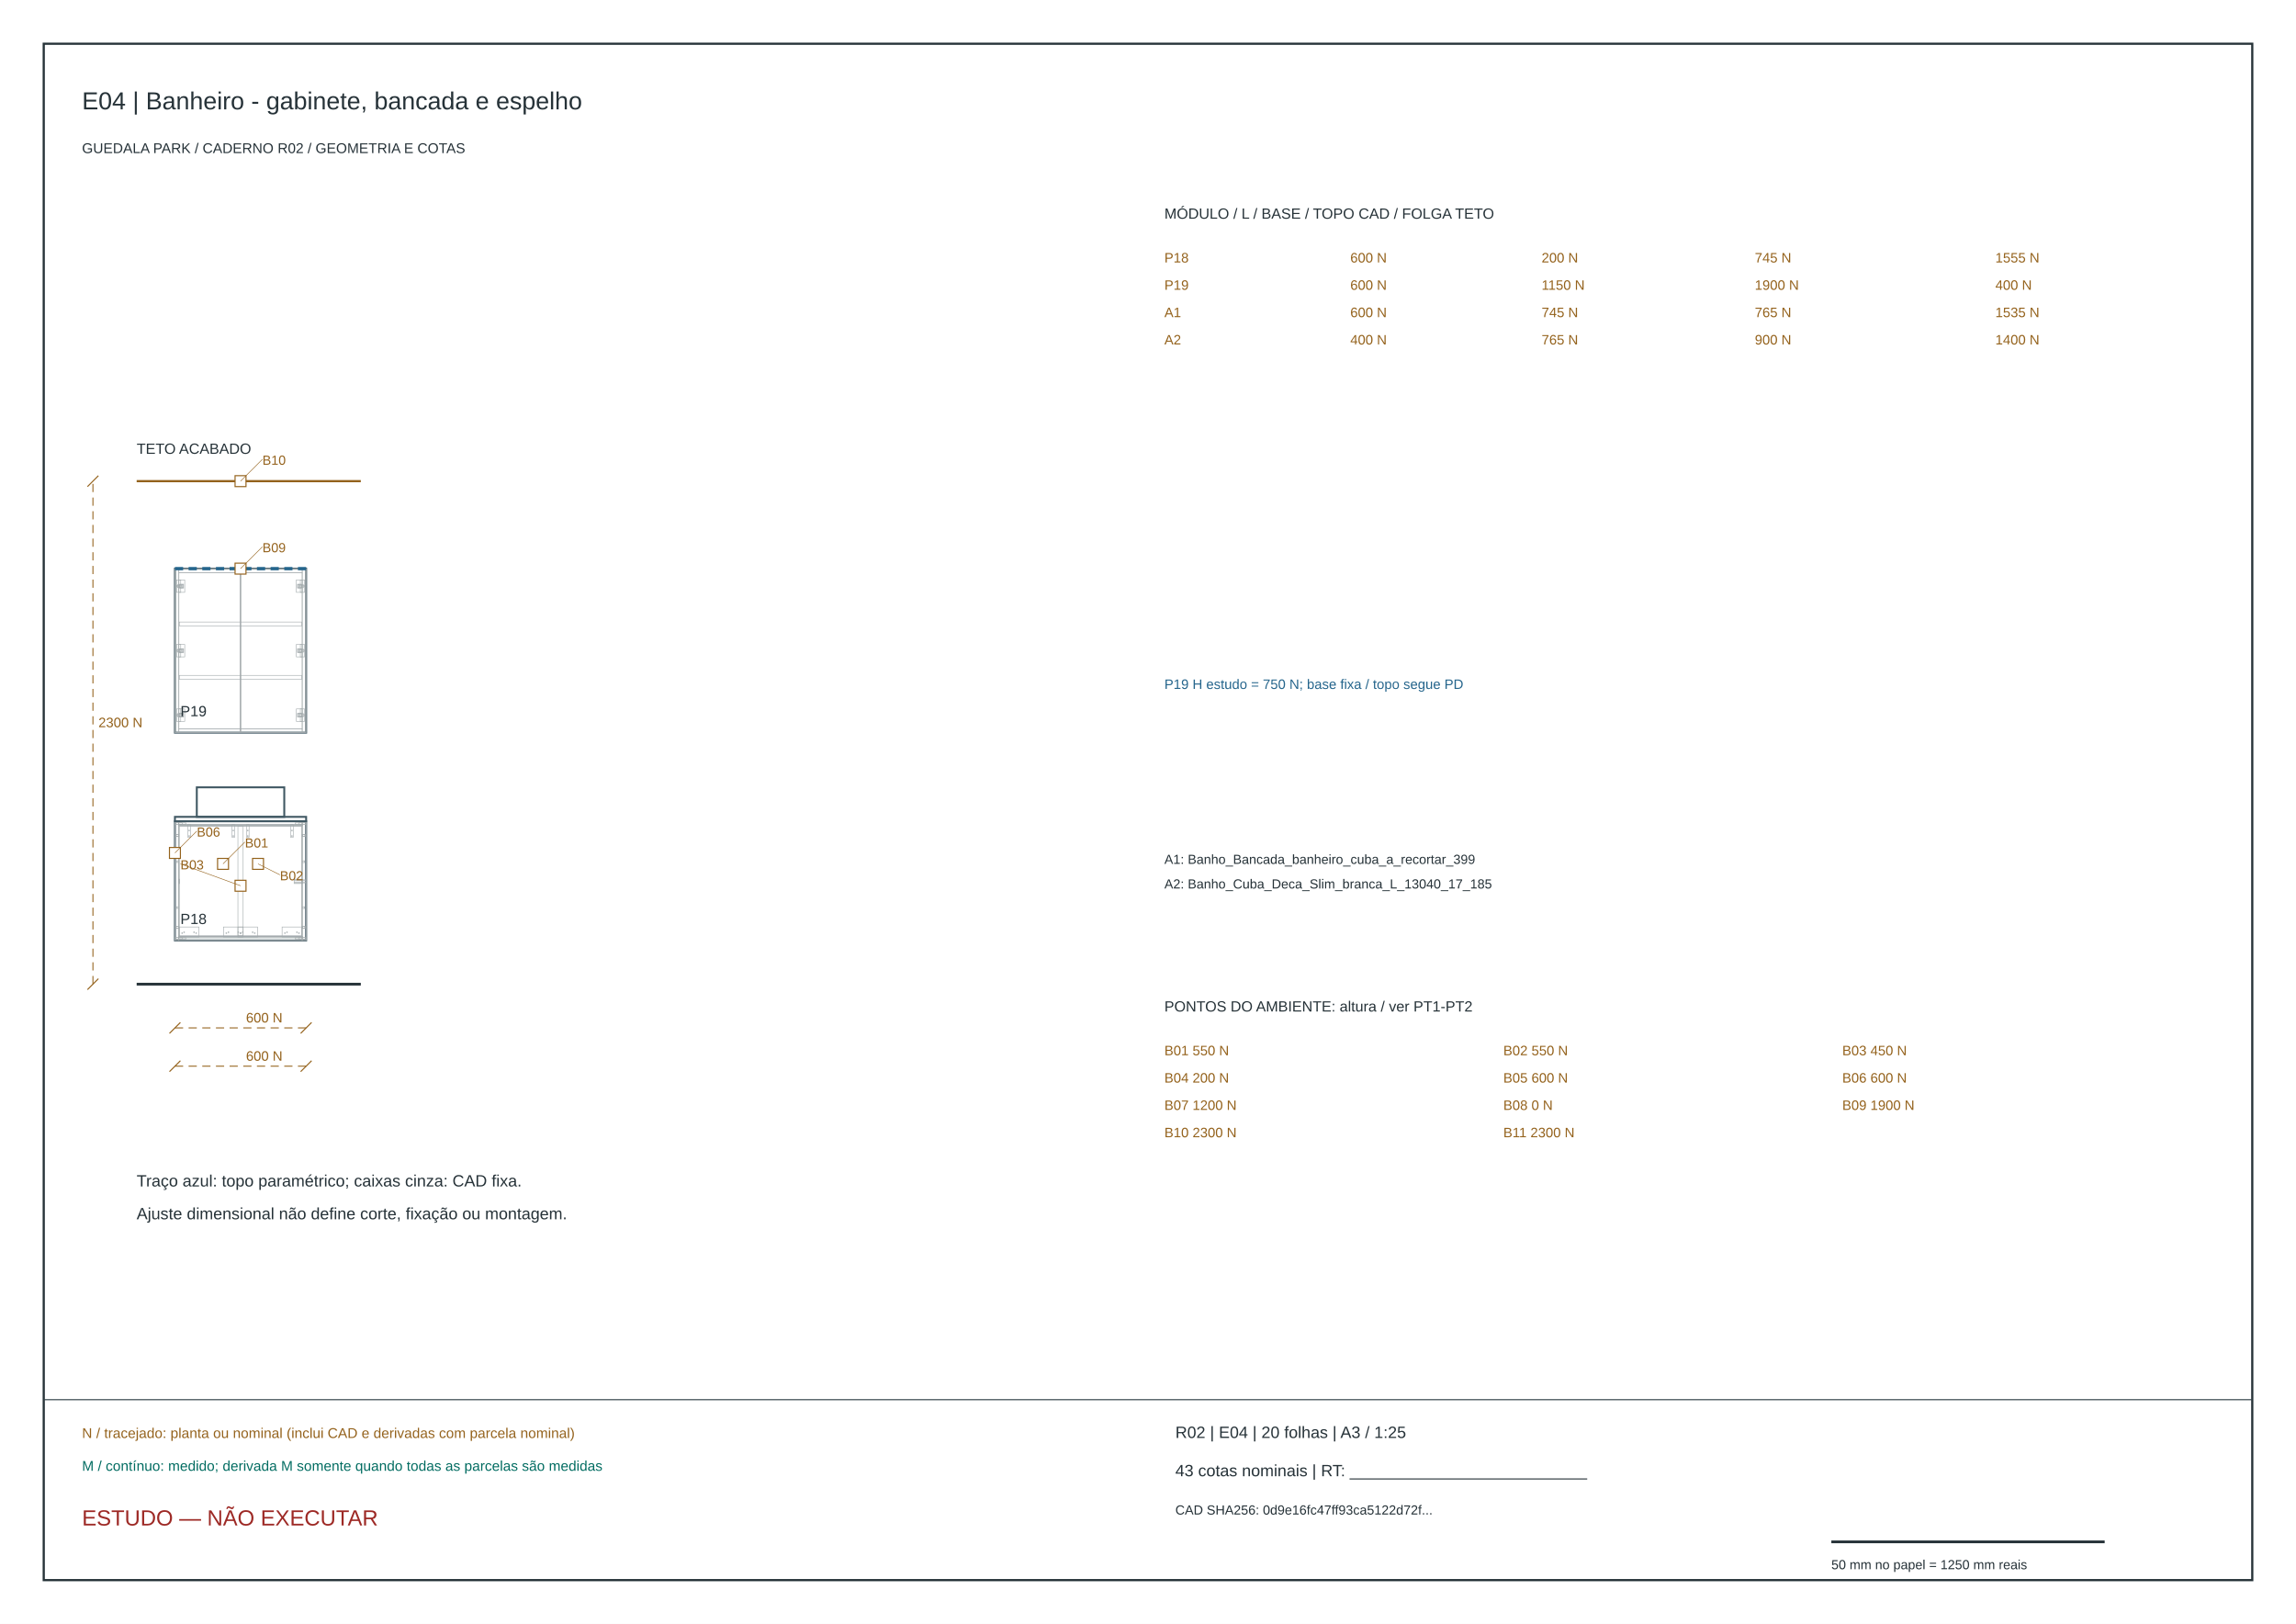
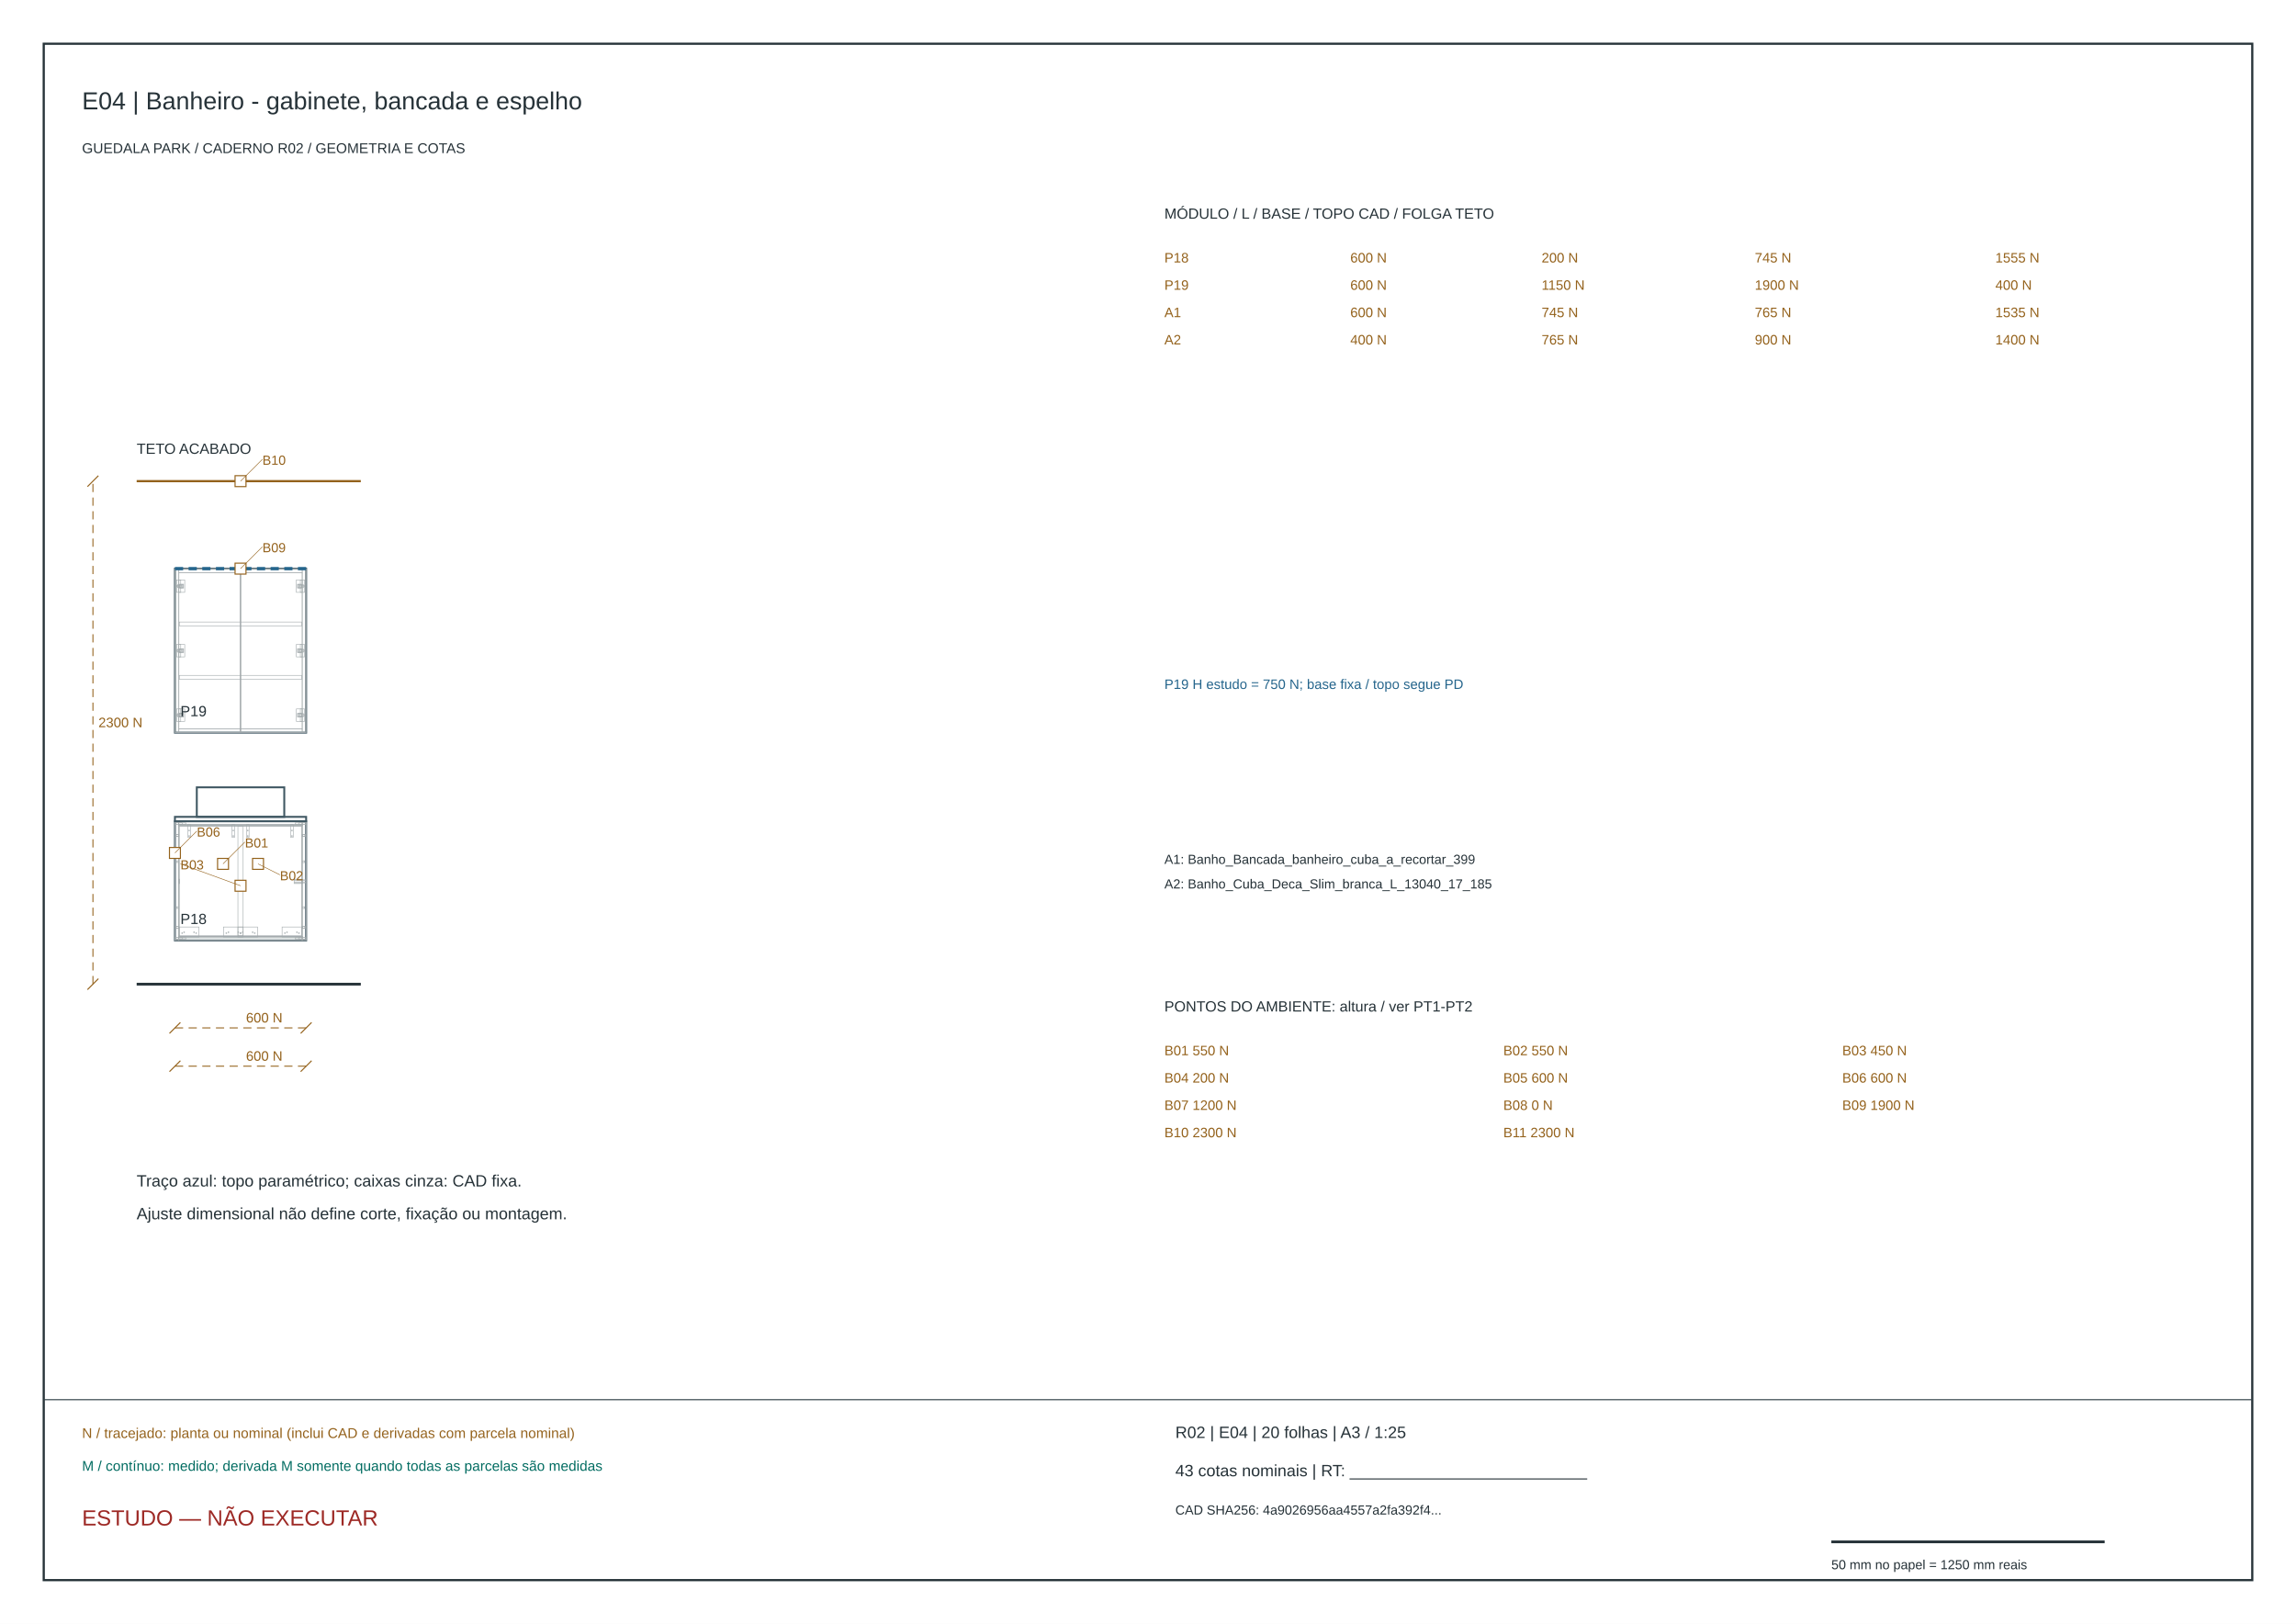
<svg xmlns="http://www.w3.org/2000/svg" width="420mm" height="297mm" viewBox="0 0 420 297">
  <rect width="420" height="297" fill="white" />
  <line x1="25" y1="180" x2="66.0" y2="180" stroke="#263238" stroke-width="0.5" />
  <line x1="25" y1="88.0" x2="66.0" y2="88.0" stroke="#94621c" stroke-width="0.4" />
  <line x1="17" y1="180" x2="17" y2="88.0" stroke="#94621c" stroke-width="0.18" stroke-dasharray="1.5 1" />
  <line x1="16" y1="181" x2="18" y2="179" stroke="#94621c" stroke-width="0.2" />
  <line x1="16" y1="89.0" x2="18" y2="87.0" stroke="#94621c" stroke-width="0.2" />
  <text x="18.0" y="133.0" font-family="Arial, sans-serif" font-size="2.5" fill="#94621c">2300 N</text>
  <text x="25" y="83.0" font-family="Arial, sans-serif" font-size="2.7" fill="#263238">TETO ACABADO</text>
  <text x="213" y="40" font-family="Arial, sans-serif" font-size="2.7" fill="#263238">MÓDULO / L / BASE / TOPO CAD / FOLGA TETO</text>
  <rect x="32.0" y="150.2" width="24.0" height="21.8" stroke="#405863" fill="none" stroke-width="0.35" />
  <rect x="32.72" y="150.92" width="22.56" height="20.36" stroke="#a2aaac" fill="none" stroke-width="0.1" />
  <rect x="55.28" y="150.28" width="0.72" height="21.72" stroke="#a2aaac" fill="none" stroke-width="0.1" />
  <rect x="32.0" y="150.28" width="0.72" height="21.72" stroke="#a2aaac" fill="none" stroke-width="0.1" />
  <rect x="32.72" y="171.28" width="22.56" height="0.72" stroke="#a2aaac" fill="none" stroke-width="0.1" />
  <rect x="32.72" y="150.28" width="22.56" height="0.72" stroke="#a2aaac" fill="none" stroke-width="0.1" />
  <rect x="55.28" y="150.2" width="0.72" height="21.8" stroke="#a2aaac" fill="none" stroke-width="0.1" />
  <rect x="32.0" y="150.2" width="0.72" height="21.8" stroke="#a2aaac" fill="none" stroke-width="0.1" />
  <rect x="32.72" y="171.28" width="22.56" height="0.72" stroke="#a2aaac" fill="none" stroke-width="0.1" />
  <rect x="54.0" y="171.5" width="2.0" height="0.28" stroke="#a2aaac" fill="none" stroke-width="0.1" />
  <rect x="54.68" y="171.48" width="1.2" height="0.32" stroke="#a2aaac" fill="none" stroke-width="0.1" />
  <rect x="54.0" y="150.5" width="2.0" height="0.28" stroke="#a2aaac" fill="none" stroke-width="0.1" />
  <rect x="54.68" y="150.48" width="1.2" height="0.32" stroke="#a2aaac" fill="none" stroke-width="0.1" />
  <rect x="32.0" y="171.5" width="2.0" height="0.28" stroke="#a2aaac" fill="none" stroke-width="0.1" />
  <rect x="32.12" y="171.48" width="1.2" height="0.32" stroke="#a2aaac" fill="none" stroke-width="0.1" />
  <rect x="32.0" y="150.5" width="2.0" height="0.28" stroke="#a2aaac" fill="none" stroke-width="0.1" />
  <rect x="32.12" y="150.48" width="1.2" height="0.32" stroke="#a2aaac" fill="none" stroke-width="0.1" />
  <rect x="55.36" y="169.4" width="0.4" height="0.4" stroke="#a2aaac" fill="none" stroke-width="0.1" />
  <rect x="55.28" y="169.4" width="0.56" height="0.4" stroke="#a2aaac" fill="none" stroke-width="0.1" />
  <rect x="55.36" y="152.6" width="0.4" height="0.4" stroke="#a2aaac" fill="none" stroke-width="0.1" />
  <rect x="55.28" y="152.6" width="0.56" height="0.4" stroke="#a2aaac" fill="none" stroke-width="0.1" />
  <rect x="55.4" y="165.84" width="0.32" height="0.32" stroke="#a2aaac" fill="none" stroke-width="0.1" />
  <rect x="55.4" y="157.44" width="0.32" height="0.32" stroke="#a2aaac" fill="none" stroke-width="0.1" />
  <rect x="32.24" y="169.4" width="0.4" height="0.4" stroke="#a2aaac" fill="none" stroke-width="0.1" />
  <rect x="32.16" y="169.4" width="0.56" height="0.4" stroke="#a2aaac" fill="none" stroke-width="0.1" />
  <rect x="32.24" y="152.6" width="0.4" height="0.4" stroke="#a2aaac" fill="none" stroke-width="0.1" />
  <rect x="32.16" y="152.6" width="0.56" height="0.4" stroke="#a2aaac" fill="none" stroke-width="0.1" />
  <rect x="32.28" y="165.84" width="0.32" height="0.32" stroke="#a2aaac" fill="none" stroke-width="0.1" />
  <rect x="32.28" y="157.44" width="0.32" height="0.32" stroke="#a2aaac" fill="none" stroke-width="0.1" />
  <rect x="32.72" y="171.248" width="22.56" height="0.26" stroke="#a2aaac" fill="none" stroke-width="0.1" />
  <rect x="32.72" y="171.248" width="22.56" height="0.26" stroke="#a2aaac" fill="none" stroke-width="0.1" />
  <rect x="32.72" y="150.772" width="22.56" height="0.26" stroke="#a2aaac" fill="none" stroke-width="0.1" />
  <rect x="32.72" y="150.772" width="22.56" height="0.26" stroke="#a2aaac" fill="none" stroke-width="0.1" />
  <rect x="55.2" y="160.8" width="0.08" height="0.8" stroke="#a2aaac" fill="none" stroke-width="0.1" />
  <rect x="32.72" y="160.8" width="0.08" height="0.8" stroke="#a2aaac" fill="none" stroke-width="0.1" />
  <rect x="32.72" y="160.8" width="0.08" height="0.8" stroke="#a2aaac" fill="none" stroke-width="0.1" />
  <rect x="53.8" y="160.8" width="1.48" height="0.8" stroke="#a2aaac" fill="none" stroke-width="0.1" />
  <rect x="53.88" y="161.32" width="2.0" height="0.16" stroke="#a2aaac" fill="none" stroke-width="0.1" />
  <rect x="53.88" y="160.92" width="2.0" height="0.16" stroke="#a2aaac" fill="none" stroke-width="0.1" />
  <rect x="51.6" y="169.54" width="3.6" height="1.84" stroke="#a2aaac" fill="none" stroke-width="0.1" />
  <rect x="53.16" y="150.82" width="0.48" height="2.32" stroke="#a2aaac" fill="none" stroke-width="0.1" />
  <rect x="54.61" y="170.59" width="0.14" height="0.14" stroke="#a2aaac" fill="none" stroke-width="0.1" />
  <rect x="54.25" y="170.43" width="0.14" height="0.14" stroke="#a2aaac" fill="none" stroke-width="0.1" />
  <rect x="52.43" y="170.43" width="0.14" height="0.14" stroke="#a2aaac" fill="none" stroke-width="0.1" />
  <rect x="52.05" y="170.59" width="0.14" height="0.14" stroke="#a2aaac" fill="none" stroke-width="0.1" />
  <rect x="53.33" y="151.83" width="0.14" height="0.14" stroke="#a2aaac" fill="none" stroke-width="0.1" />
  <rect x="53.33" y="152.83" width="0.14" height="0.14" stroke="#a2aaac" fill="none" stroke-width="0.1" />
  <rect x="43.52" y="169.54" width="3.6" height="1.84" stroke="#a2aaac" fill="none" stroke-width="0.1" />
  <rect x="45.08" y="150.82" width="0.48" height="2.32" stroke="#a2aaac" fill="none" stroke-width="0.1" />
  <rect x="43.97" y="170.59" width="0.14" height="0.14" stroke="#a2aaac" fill="none" stroke-width="0.1" />
  <rect x="44.33" y="170.43" width="0.14" height="0.14" stroke="#a2aaac" fill="none" stroke-width="0.1" />
  <rect x="46.15" y="170.43" width="0.14" height="0.14" stroke="#a2aaac" fill="none" stroke-width="0.1" />
  <rect x="46.53" y="170.59" width="0.14" height="0.14" stroke="#a2aaac" fill="none" stroke-width="0.1" />
  <rect x="45.25" y="151.83" width="0.14" height="0.14" stroke="#a2aaac" fill="none" stroke-width="0.1" />
  <rect x="45.25" y="152.83" width="0.14" height="0.14" stroke="#a2aaac" fill="none" stroke-width="0.1" />
  <rect x="43.52" y="151.14" width="11.68" height="20.0" stroke="#a2aaac" fill="none" stroke-width="0.1" />
  <rect x="40.88" y="169.54" width="3.6" height="1.84" stroke="#a2aaac" fill="none" stroke-width="0.1" />
  <rect x="42.44" y="150.82" width="0.48" height="2.32" stroke="#a2aaac" fill="none" stroke-width="0.1" />
  <rect x="43.89" y="170.59" width="0.14" height="0.14" stroke="#a2aaac" fill="none" stroke-width="0.1" />
  <rect x="43.53" y="170.43" width="0.14" height="0.14" stroke="#a2aaac" fill="none" stroke-width="0.1" />
  <rect x="41.71" y="170.43" width="0.14" height="0.14" stroke="#a2aaac" fill="none" stroke-width="0.1" />
  <rect x="41.33" y="170.59" width="0.14" height="0.14" stroke="#a2aaac" fill="none" stroke-width="0.1" />
  <rect x="42.61" y="151.83" width="0.14" height="0.14" stroke="#a2aaac" fill="none" stroke-width="0.1" />
  <rect x="42.61" y="152.83" width="0.14" height="0.14" stroke="#a2aaac" fill="none" stroke-width="0.1" />
  <rect x="32.8" y="169.54" width="3.6" height="1.84" stroke="#a2aaac" fill="none" stroke-width="0.1" />
  <rect x="34.36" y="150.82" width="0.48" height="2.32" stroke="#a2aaac" fill="none" stroke-width="0.1" />
  <rect x="33.25" y="170.59" width="0.14" height="0.14" stroke="#a2aaac" fill="none" stroke-width="0.1" />
  <rect x="33.61" y="170.43" width="0.14" height="0.14" stroke="#a2aaac" fill="none" stroke-width="0.1" />
  <rect x="35.43" y="170.43" width="0.14" height="0.14" stroke="#a2aaac" fill="none" stroke-width="0.1" />
  <rect x="35.81" y="170.59" width="0.14" height="0.14" stroke="#a2aaac" fill="none" stroke-width="0.1" />
  <rect x="34.53" y="151.83" width="0.14" height="0.14" stroke="#a2aaac" fill="none" stroke-width="0.1" />
  <rect x="34.53" y="152.83" width="0.14" height="0.14" stroke="#a2aaac" fill="none" stroke-width="0.1" />
  <rect x="32.8" y="151.14" width="11.68" height="20.0" stroke="#a2aaac" fill="none" stroke-width="0.1" />
  <text x="33.0" y="169.0" font-family="Arial, sans-serif" font-size="2.7" fill="#263238">P18</text>
  <text x="213" y="48" font-family="Arial, sans-serif" font-size="2.5" fill="#94621c">P18</text>
  <text x="247" y="48" font-family="Arial, sans-serif" font-size="2.5" fill="#94621c">600 N</text>
  <text x="282" y="48" font-family="Arial, sans-serif" font-size="2.5" fill="#94621c">200 N</text>
  <text x="321" y="48" font-family="Arial, sans-serif" font-size="2.5" fill="#94621c">745 N</text>
  <text x="365" y="48" font-family="Arial, sans-serif" font-size="2.5" fill="#94621c">1555 N</text>
  <line x1="32.0" y1="188" x2="56.0" y2="188" stroke="#94621c" stroke-width="0.18" stroke-dasharray="1.5 1" />
  <line x1="31.0" y1="189" x2="33.0" y2="187" stroke="#94621c" stroke-width="0.2" />
  <line x1="55.0" y1="189" x2="57.0" y2="187" stroke="#94621c" stroke-width="0.2" />
  <text x="45.0" y="187.0" font-family="Arial, sans-serif" font-size="2.5" fill="#94621c">600 N</text>
  <rect x="32.0" y="104.0" width="24.0" height="30.0" stroke="#405863" fill="none" stroke-width="0.35" />
  <rect x="32.0" y="104.0" width="0.72" height="30.0" stroke="#a2aaac" fill="none" stroke-width="0.1" />
  <rect x="55.28" y="104.0" width="0.72" height="30.0" stroke="#a2aaac" fill="none" stroke-width="0.1" />
  <rect x="32.72" y="104.72" width="22.56" height="28.56" stroke="#a2aaac" fill="none" stroke-width="0.1" />
  <rect x="32.72" y="133.28" width="22.56" height="0.72" stroke="#a2aaac" fill="none" stroke-width="0.1" />
  <rect x="32.72" y="104.0" width="22.56" height="0.72" stroke="#a2aaac" fill="none" stroke-width="0.1" />
  <rect x="32.08" y="104.04" width="11.88" height="29.92" stroke="#a2aaac" fill="none" stroke-width="0.1" />
  <rect x="32.8" y="130.498" width="0.517" height="0.604" stroke="#a2aaac" fill="none" stroke-width="0.1" />
  <rect x="32.84" y="130.445" width="0.739" height="0.71" stroke="#a2aaac" fill="none" stroke-width="0.1" />
  <rect x="32.528" y="130.509" width="1.007" height="0.582" stroke="#a2aaac" fill="none" stroke-width="0.1" />
  <rect x="32.326" y="130.654" width="0.881" height="0.292" stroke="#a2aaac" fill="none" stroke-width="0.1" />
  <rect x="32.301" y="129.66" width="1.489" height="2.28" stroke="#a2aaac" fill="none" stroke-width="0.1" />
  <rect x="32.72" y="129.657" width="0.34" height="2.287" stroke="#a2aaac" fill="none" stroke-width="0.1" />
  <rect x="32.8" y="118.698" width="0.517" height="0.604" stroke="#a2aaac" fill="none" stroke-width="0.1" />
  <rect x="32.84" y="118.645" width="0.739" height="0.71" stroke="#a2aaac" fill="none" stroke-width="0.1" />
  <rect x="32.528" y="118.709" width="1.007" height="0.582" stroke="#a2aaac" fill="none" stroke-width="0.1" />
  <rect x="32.326" y="118.854" width="0.881" height="0.292" stroke="#a2aaac" fill="none" stroke-width="0.1" />
  <rect x="32.301" y="117.86" width="1.489" height="2.28" stroke="#a2aaac" fill="none" stroke-width="0.1" />
  <rect x="32.72" y="117.857" width="0.34" height="2.287" stroke="#a2aaac" fill="none" stroke-width="0.1" />
  <rect x="32.8" y="106.898" width="0.517" height="0.604" stroke="#a2aaac" fill="none" stroke-width="0.1" />
  <rect x="32.84" y="106.845" width="0.739" height="0.71" stroke="#a2aaac" fill="none" stroke-width="0.1" />
  <rect x="32.528" y="106.909" width="1.007" height="0.582" stroke="#a2aaac" fill="none" stroke-width="0.1" />
  <rect x="32.326" y="107.054" width="0.881" height="0.292" stroke="#a2aaac" fill="none" stroke-width="0.1" />
  <rect x="32.301" y="106.06" width="1.489" height="2.28" stroke="#a2aaac" fill="none" stroke-width="0.1" />
  <rect x="32.72" y="106.057" width="0.34" height="2.287" stroke="#a2aaac" fill="none" stroke-width="0.1" />
  <rect x="32.08" y="104.04" width="11.88" height="29.92" stroke="#a2aaac" fill="none" stroke-width="0.1" />
  <rect x="44.04" y="104.04" width="11.88" height="29.92" stroke="#a2aaac" fill="none" stroke-width="0.1" />
  <rect x="54.683" y="130.498" width="0.517" height="0.604" stroke="#a2aaac" fill="none" stroke-width="0.1" />
  <rect x="54.42" y="130.445" width="0.739" height="0.71" stroke="#a2aaac" fill="none" stroke-width="0.1" />
  <rect x="54.465" y="130.509" width="1.007" height="0.582" stroke="#a2aaac" fill="none" stroke-width="0.1" />
  <rect x="54.794" y="130.654" width="0.881" height="0.292" stroke="#a2aaac" fill="none" stroke-width="0.1" />
  <rect x="54.21" y="129.66" width="1.489" height="2.28" stroke="#a2aaac" fill="none" stroke-width="0.1" />
  <rect x="54.94" y="129.657" width="0.34" height="2.287" stroke="#a2aaac" fill="none" stroke-width="0.1" />
  <rect x="54.683" y="118.698" width="0.517" height="0.604" stroke="#a2aaac" fill="none" stroke-width="0.1" />
  <rect x="54.42" y="118.645" width="0.739" height="0.71" stroke="#a2aaac" fill="none" stroke-width="0.1" />
  <rect x="54.465" y="118.709" width="1.007" height="0.582" stroke="#a2aaac" fill="none" stroke-width="0.1" />
  <rect x="54.794" y="118.854" width="0.881" height="0.292" stroke="#a2aaac" fill="none" stroke-width="0.1" />
  <rect x="54.21" y="117.86" width="1.489" height="2.28" stroke="#a2aaac" fill="none" stroke-width="0.1" />
  <rect x="54.94" y="117.857" width="0.34" height="2.287" stroke="#a2aaac" fill="none" stroke-width="0.1" />
  <rect x="54.683" y="106.898" width="0.517" height="0.604" stroke="#a2aaac" fill="none" stroke-width="0.1" />
  <rect x="54.42" y="106.845" width="0.739" height="0.71" stroke="#a2aaac" fill="none" stroke-width="0.1" />
  <rect x="54.465" y="106.909" width="1.007" height="0.582" stroke="#a2aaac" fill="none" stroke-width="0.1" />
  <rect x="54.794" y="107.054" width="0.881" height="0.292" stroke="#a2aaac" fill="none" stroke-width="0.1" />
  <rect x="54.21" y="106.06" width="1.489" height="2.28" stroke="#a2aaac" fill="none" stroke-width="0.1" />
  <rect x="54.94" y="106.057" width="0.34" height="2.287" stroke="#a2aaac" fill="none" stroke-width="0.1" />
  <rect x="44.04" y="104.04" width="11.88" height="29.92" stroke="#a2aaac" fill="none" stroke-width="0.1" />
  <rect x="32.8" y="123.52" width="22.4" height="0.72" stroke="#a2aaac" fill="none" stroke-width="0.1" />
  <rect x="32.8" y="113.76" width="22.4" height="0.72" stroke="#a2aaac" fill="none" stroke-width="0.1" />
  <text x="33.0" y="131.0" font-family="Arial, sans-serif" font-size="2.7" fill="#263238">P19</text>
  <text x="213" y="53" font-family="Arial, sans-serif" font-size="2.5" fill="#94621c">P19</text>
  <text x="247" y="53" font-family="Arial, sans-serif" font-size="2.5" fill="#94621c">600 N</text>
  <text x="282" y="53" font-family="Arial, sans-serif" font-size="2.5" fill="#94621c">1150 N</text>
  <text x="321" y="53" font-family="Arial, sans-serif" font-size="2.5" fill="#94621c">1900 N</text>
  <text x="365" y="53" font-family="Arial, sans-serif" font-size="2.5" fill="#94621c">400 N</text>
  <line x1="32.0" y1="195" x2="56.0" y2="195" stroke="#94621c" stroke-width="0.18" stroke-dasharray="1.5 1" />
  <line x1="31.0" y1="196" x2="33.0" y2="194" stroke="#94621c" stroke-width="0.2" />
  <line x1="55.0" y1="196" x2="57.0" y2="194" stroke="#94621c" stroke-width="0.2" />
  <text x="45.0" y="194.0" font-family="Arial, sans-serif" font-size="2.5" fill="#94621c">600 N</text>
  <line x1="32.0" y1="104.0" x2="56.0" y2="104.0" stroke="#25658c" stroke-width="0.6" stroke-dasharray="1.5 1" />
  <text x="213" y="126" font-family="Arial, sans-serif" font-size="2.5" fill="#25658c">P19 H estudo = 750 N; base fixa / topo segue PD</text>
  <rect x="32.0" y="149.4" width="24.0" height="0.8" stroke="#405863" fill="none" stroke-width="0.35" />
  <text x="213" y="58" font-family="Arial, sans-serif" font-size="2.5" fill="#94621c">A1</text>
  <text x="247" y="58" font-family="Arial, sans-serif" font-size="2.5" fill="#94621c">600 N</text>
  <text x="282" y="58" font-family="Arial, sans-serif" font-size="2.5" fill="#94621c">745 N</text>
  <text x="321" y="58" font-family="Arial, sans-serif" font-size="2.5" fill="#94621c">765 N</text>
  <text x="365" y="58" font-family="Arial, sans-serif" font-size="2.5" fill="#94621c">1535 N</text>
  <rect x="36.0" y="144.0" width="16.0" height="5.4" stroke="#405863" fill="none" stroke-width="0.35" />
  <text x="213" y="63" font-family="Arial, sans-serif" font-size="2.5" fill="#94621c">A2</text>
  <text x="247" y="63" font-family="Arial, sans-serif" font-size="2.5" fill="#94621c">400 N</text>
  <text x="282" y="63" font-family="Arial, sans-serif" font-size="2.5" fill="#94621c">765 N</text>
  <text x="321" y="63" font-family="Arial, sans-serif" font-size="2.5" fill="#94621c">900 N</text>
  <text x="365" y="63" font-family="Arial, sans-serif" font-size="2.5" fill="#94621c">1400 N</text>
  <text x="25" y="217" font-family="Arial, sans-serif" font-size="3" fill="#263238">Traço azul: topo paramétrico; caixas cinza: CAD fixa.</text>
  <text x="25" y="223" font-family="Arial, sans-serif" font-size="3" fill="#263238">Ajuste dimensional não define corte, fixação ou montagem.</text>
  <text x="213" y="158.0" font-family="Arial, sans-serif" font-size="2.4" fill="#263238">A1: Banho_Bancada_banheiro_cuba_a_recortar_399</text>
  <text x="213" y="162.5" font-family="Arial, sans-serif" font-size="2.4" fill="#263238">A2: Banho_Cuba_Deca_Slim_branca_L_13040_17_185</text>
  <text x="213" y="185" font-family="Arial, sans-serif" font-size="2.7" fill="#263238">PONTOS DO AMBIENTE: altura / ver PT1-PT2</text>
  <text x="213" y="193" font-family="Arial, sans-serif" font-size="2.5" fill="#94621c">B01 550 N</text>
  <rect x="39.8" y="157.0" width="2" height="2" stroke="#94621c" fill="#ffffff" stroke-width="0.2" />
  <line x1="40.8" y1="158.0" x2="44.8" y2="154.0" stroke="#94621c" stroke-width="0.1" />
  <text x="44.8" y="155.0" font-family="Arial, sans-serif" font-size="2.4" fill="#94621c">B01</text>
  <text x="275" y="193" font-family="Arial, sans-serif" font-size="2.5" fill="#94621c">B02 550 N</text>
  <rect x="46.2" y="157.0" width="2" height="2" stroke="#94621c" fill="#ffffff" stroke-width="0.2" />
  <line x1="47.2" y1="158.0" x2="51.2" y2="160.0" stroke="#94621c" stroke-width="0.1" />
  <text x="51.2" y="161.0" font-family="Arial, sans-serif" font-size="2.4" fill="#94621c">B02</text>
  <text x="337" y="193" font-family="Arial, sans-serif" font-size="2.5" fill="#94621c">B03 450 N</text>
  <rect x="43.0" y="161.0" width="2" height="2" stroke="#94621c" fill="#ffffff" stroke-width="0.2" />
  <line x1="44.0" y1="162.0" x2="33.0" y2="158.0" stroke="#94621c" stroke-width="0.1" />
  <text x="33.0" y="159.0" font-family="Arial, sans-serif" font-size="2.4" fill="#94621c">B03</text>
  <text x="213" y="198" font-family="Arial, sans-serif" font-size="2.5" fill="#94621c">B04 200 N</text>
  <text x="275" y="198" font-family="Arial, sans-serif" font-size="2.5" fill="#94621c">B05 600 N</text>
  <text x="337" y="198" font-family="Arial, sans-serif" font-size="2.5" fill="#94621c">B06 600 N</text>
  <rect x="31.0" y="155.0" width="2" height="2" stroke="#94621c" fill="#ffffff" stroke-width="0.2" />
  <line x1="32.0" y1="156.0" x2="36.0" y2="152.0" stroke="#94621c" stroke-width="0.1" />
  <text x="36.0" y="153.0" font-family="Arial, sans-serif" font-size="2.4" fill="#94621c">B06</text>
  <text x="213" y="203" font-family="Arial, sans-serif" font-size="2.5" fill="#94621c">B07 1200 N</text>
  <text x="275" y="203" font-family="Arial, sans-serif" font-size="2.5" fill="#94621c">B08 0 N</text>
  <text x="337" y="203" font-family="Arial, sans-serif" font-size="2.5" fill="#94621c">B09 1900 N</text>
  <rect x="43.0" y="103.0" width="2" height="2" stroke="#94621c" fill="#ffffff" stroke-width="0.2" />
  <line x1="44.0" y1="104.0" x2="48.0" y2="100.0" stroke="#94621c" stroke-width="0.1" />
  <text x="48.0" y="101.0" font-family="Arial, sans-serif" font-size="2.4" fill="#94621c">B09</text>
  <text x="213" y="208" font-family="Arial, sans-serif" font-size="2.5" fill="#94621c">B10 2300 N</text>
  <rect x="43.0" y="87.0" width="2" height="2" stroke="#94621c" fill="#ffffff" stroke-width="0.2" />
  <line x1="44.0" y1="88.0" x2="48.0" y2="84.0" stroke="#94621c" stroke-width="0.1" />
  <text x="48.0" y="85.0" font-family="Arial, sans-serif" font-size="2.4" fill="#94621c">B10</text>
  <text x="275" y="208" font-family="Arial, sans-serif" font-size="2.5" fill="#94621c">B11 2300 N</text>
  <rect x="8" y="8" width="404" height="281" stroke="#263238" fill="none" stroke-width="0.4" />
  <text x="15" y="20" font-family="Arial, sans-serif" font-size="4.5" fill="#263238">E04 | Banheiro - gabinete, bancada e espelho</text>
  <text x="15" y="28" font-family="Arial, sans-serif" font-size="2.6" fill="#263238">GUEDALA PARK  /  CADERNO R02  /  GEOMETRIA E COTAS</text>
  <line x1="8" y1="256" x2="412" y2="256" stroke="#34434a" stroke-width="0.2" />
  <text x="15" y="263" font-family="Arial, sans-serif" font-size="2.6" fill="#94621c">N / tracejado: planta ou nominal (inclui CAD e derivadas com parcela nominal)</text>
  <text x="15" y="269" font-family="Arial, sans-serif" font-size="2.6" fill="#006b60">M / contínuo: medido; derivada M somente quando todas as parcelas são medidas</text>
  <text x="15" y="279" font-family="Arial, sans-serif" font-size="4" fill="#9d2925">ESTUDO — NÃO EXECUTAR</text>
  <text x="215" y="263" font-family="Arial, sans-serif" font-size="3" fill="#263238">R02 | E04 | 20 folhas | A3 / 1:25</text>
  <text x="215" y="270" font-family="Arial, sans-serif" font-size="3" fill="#263238">43 cotas nominais | RT: __________________________</text>
-   <text x="215" y="277" font-family="Arial, sans-serif" font-size="2.4" fill="#263238">CAD SHA256: 0d9e16fc47ff93ca5122d72f...</text>
+   <text x="215" y="277" font-family="Arial, sans-serif" font-size="2.4" fill="#263238">CAD SHA256: 4a9026956aa4557a2fa392f4...</text>
  <line x1="335" y1="282" x2="385" y2="282" stroke="#263238" stroke-width="0.5" />
  <text x="335" y="287" font-family="Arial, sans-serif" font-size="2.4" fill="#263238">50 mm no papel = 1250 mm reais</text>
</svg>
